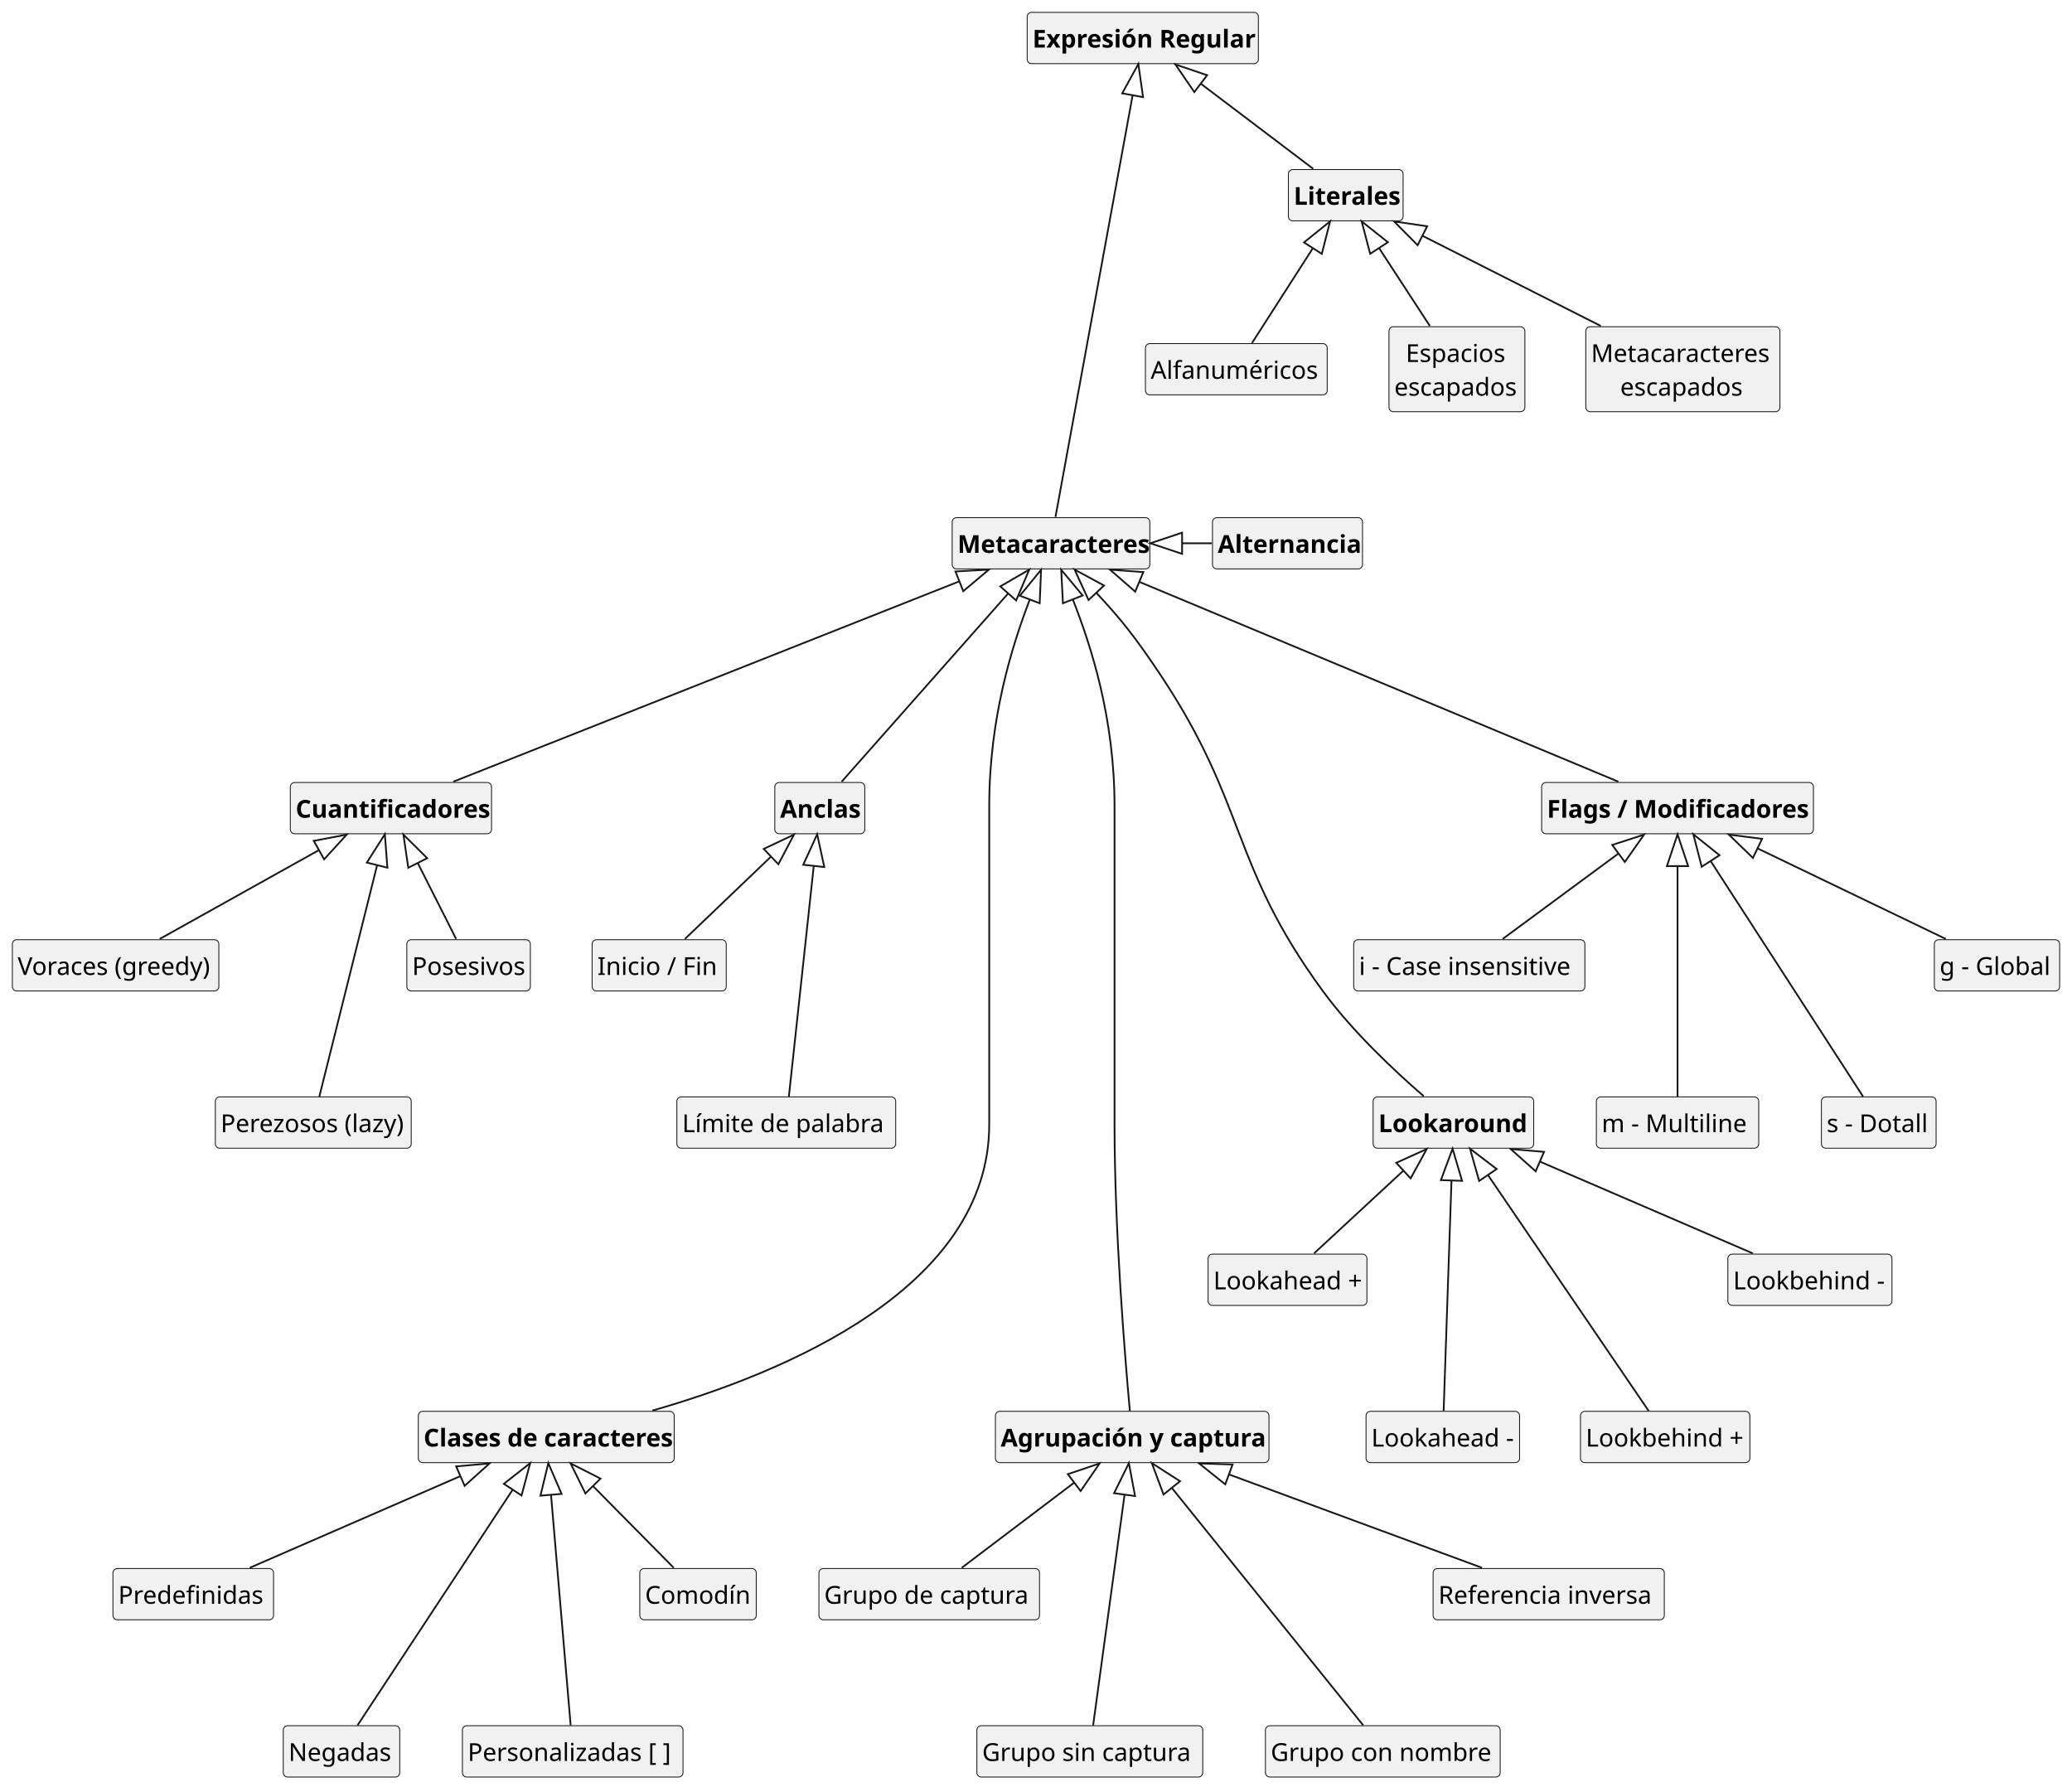
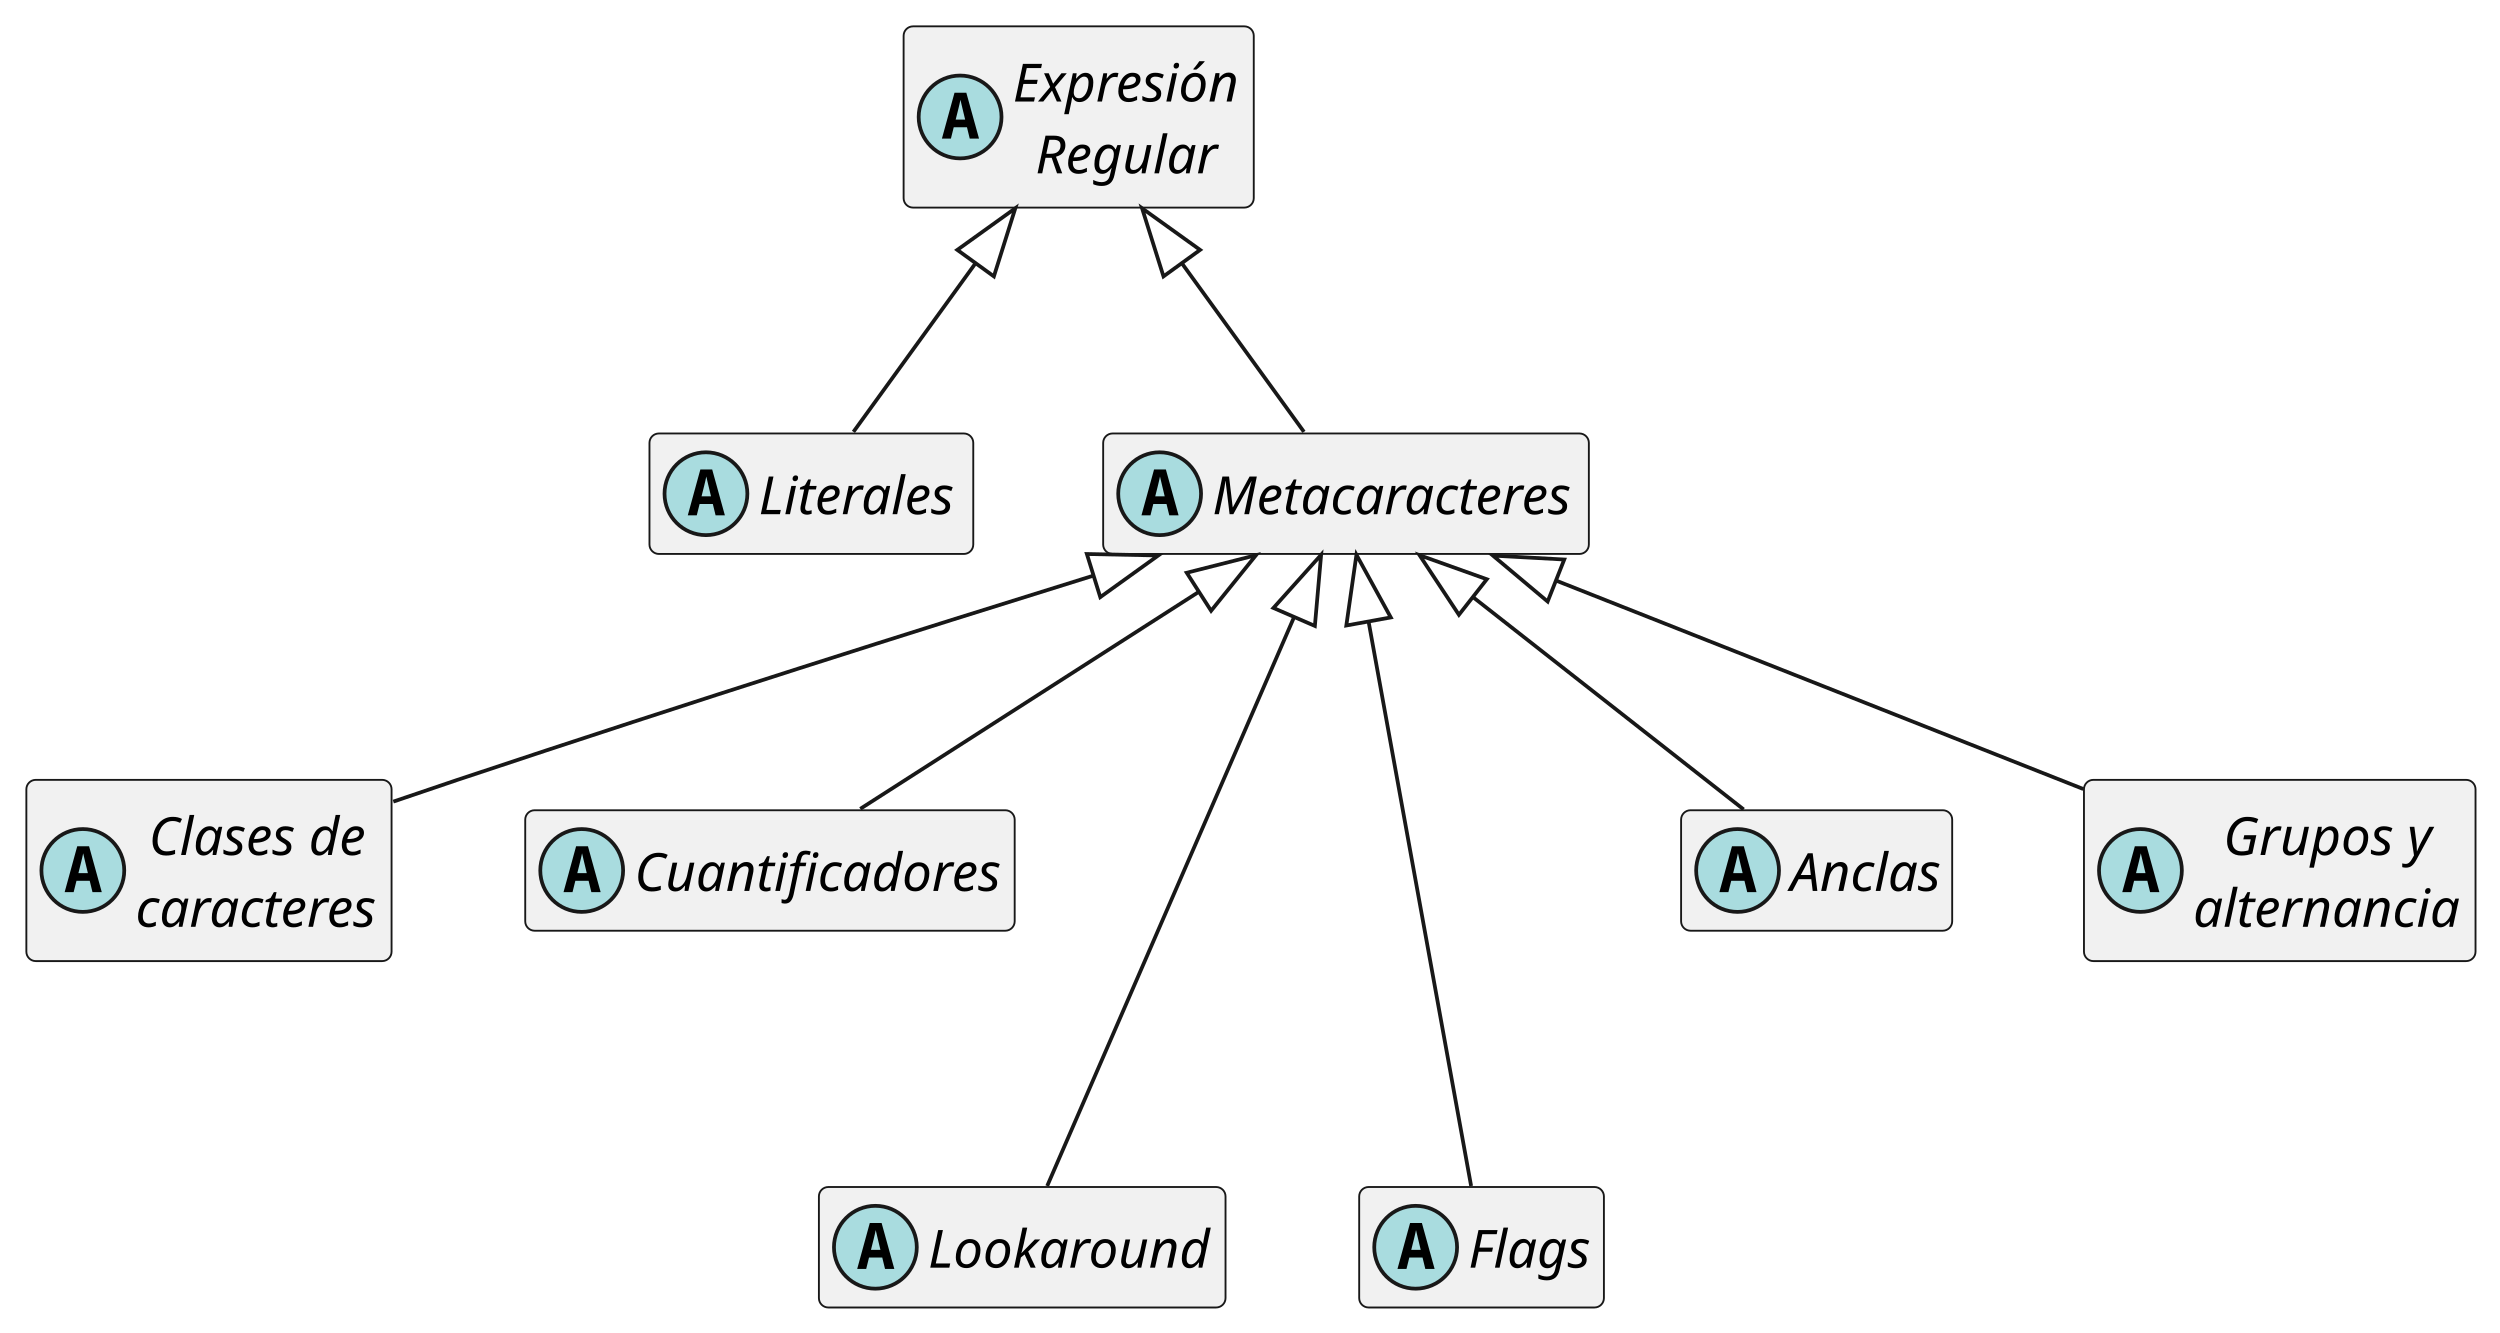
- <svg xmlns="http://www.w3.org/2000/svg" contentStyleType="text/css" height="1012px" preserveAspectRatio="none" style="width:1174px;height:1012px;background:#FFFFFF;" version="1.1" viewBox="0 0 1174 1012" width="1174px" zoomAndPan="magnify">
+ <svg xmlns="http://www.w3.org/2000/svg" contentStyleType="text/css" height="354px" preserveAspectRatio="none" style="width:664px;height:354px;background:#FFFFFF;" version="1.1" viewBox="0 0 664 354" width="664px" zoomAndPan="magnify">
  <defs />
  <g>
    <g id="elem_RE">
-       <rect codeLine="5" fill="#F1F1F1" height="29.068" id="RE" rx="2.5" ry="2.5" style="stroke:#181818;stroke-width:0.5;" width="131" x="582" y="7" />
-       <text fill="#000000" font-family="sans-serif" font-size="14" font-weight="bold" lengthAdjust="spacing" textLength="125" x="585" y="26.966">Expresión Regular</text>
+       <rect codeLine="7" fill="#F1F1F1" height="48.136" id="RE" rx="2.5" ry="2.5" style="stroke:#181818;stroke-width:0.5;" width="93" x="240" y="7" />
+       <ellipse cx="255" cy="31.068" fill="#A9DCDF" rx="11" ry="11" style="stroke:#181818;stroke-width:1.0;" />
+       <path d="M250.172,36.818 L253.516,24.63 L256.656,24.63 L260.031,36.818 L257.562,36.818 L256.828,33.802 L253.312,33.802 L252.562,36.818 L250.172,36.818 Z M254.578,28.771 L253.828,31.771 L256.344,31.771 L255.625,28.771 Q255.484,28.193 255.359,27.646 Q255.234,27.084 255.094,26.505 Q254.984,27.084 254.844,27.646 Q254.703,28.193 254.578,28.771 Z " fill="#000000" />
+       <text fill="#000000" font-family="sans-serif" font-size="14" font-style="italic" lengthAdjust="spacing" textLength="61" x="269" y="26.966">Expresión</text>
+       <text fill="#000000" font-family="sans-serif" font-size="14" font-style="italic" lengthAdjust="spacing" textLength="49" x="275" y="46.034">Regular</text>
    </g>
    <g id="elem_LIT">
-       <rect codeLine="6" fill="#F1F1F1" height="29.068" id="LIT" rx="2.5" ry="2.5" style="stroke:#181818;stroke-width:0.5;" width="65" x="730" y="96.06" />
-       <text fill="#000000" font-family="sans-serif" font-size="14" font-weight="bold" lengthAdjust="spacing" textLength="59" x="733" y="116.026">Literales</text>
-     </g>
-     <g id="elem_ALFA">
-       <rect codeLine="9" fill="#F1F1F1" height="29.068" id="ALFA" rx="2.5" ry="2.5" style="stroke:#181818;stroke-width:0.5;" width="103" x="649" y="194.66" />
-       <text fill="#000000" font-family="sans-serif" font-size="14" lengthAdjust="spacing" textLength="97" x="652" y="214.626">Alfanuméricos</text>
-     </g>
-     <g id="elem_ESC_SP">
-       <rect codeLine="10" fill="#F1F1F1" height="48.136" id="ESC_SP" rx="2.5" ry="2.5" style="stroke:#181818;stroke-width:0.5;" width="77" x="787" y="185.13" />
-       <text fill="#000000" font-family="sans-serif" font-size="14" lengthAdjust="spacing" textLength="58" x="796.5" y="205.096">Espacios</text>
-       <text fill="#000000" font-family="sans-serif" font-size="14" lengthAdjust="spacing" textLength="71" x="790" y="224.164">escapados</text>
-     </g>
-     <g id="elem_ESC_META">
-       <rect codeLine="11" fill="#F1F1F1" height="48.136" id="ESC_META" rx="2.5" ry="2.5" style="stroke:#181818;stroke-width:0.5;" width="110" x="898.5" y="185.13" />
-       <text fill="#000000" font-family="sans-serif" font-size="14" lengthAdjust="spacing" textLength="104" x="901.5" y="205.096">Metacaracteres</text>
-       <text fill="#000000" font-family="sans-serif" font-size="14" lengthAdjust="spacing" textLength="71" x="918" y="224.164">escapados</text>
+       <rect codeLine="8" fill="#F1F1F1" height="32" id="LIT" rx="2.5" ry="2.5" style="stroke:#181818;stroke-width:0.5;" width="86" x="172.5" y="115.13" />
+       <ellipse cx="187.5" cy="131.13" fill="#A9DCDF" rx="11" ry="11" style="stroke:#181818;stroke-width:1.0;" />
+       <path d="M182.672,136.88 L186.016,124.692 L189.156,124.692 L192.531,136.88 L190.062,136.88 L189.328,133.864 L185.812,133.864 L185.062,136.88 L182.672,136.88 Z M187.078,128.833 L186.328,131.833 L188.844,131.833 L188.125,128.833 Q187.984,128.255 187.859,127.708 Q187.734,127.146 187.594,126.567 Q187.484,127.146 187.344,127.708 Q187.203,128.255 187.078,128.833 Z " fill="#000000" />
+       <text fill="#000000" font-family="sans-serif" font-size="14" font-style="italic" lengthAdjust="spacing" textLength="54" x="201.5" y="136.562">Literales</text>
    </g>
    <g id="elem_META">
-       <rect codeLine="14" fill="#F1F1F1" height="29.068" id="META" rx="2.5" ry="2.5" style="stroke:#181818;stroke-width:0.5;" width="112" x="539.5" y="293.27" />
-       <text fill="#000000" font-family="sans-serif" font-size="14" font-weight="bold" lengthAdjust="spacing" textLength="106" x="542.5" y="313.236">Metacaracteres</text>
+       <rect codeLine="9" fill="#F1F1F1" height="32" id="META" rx="2.5" ry="2.5" style="stroke:#181818;stroke-width:0.5;" width="129" x="293" y="115.13" />
+       <ellipse cx="308" cy="131.13" fill="#A9DCDF" rx="11" ry="11" style="stroke:#181818;stroke-width:1.0;" />
+       <path d="M303.172,136.88 L306.516,124.692 L309.656,124.692 L313.031,136.88 L310.562,136.88 L309.828,133.864 L306.312,133.864 L305.562,136.88 L303.172,136.88 Z M307.578,128.833 L306.828,131.833 L309.344,131.833 L308.625,128.833 Q308.484,128.255 308.359,127.708 Q308.234,127.146 308.094,126.567 Q307.984,127.146 307.844,127.708 Q307.703,128.255 307.578,128.833 Z " fill="#000000" />
+       <text fill="#000000" font-family="sans-serif" font-size="14" font-style="italic" lengthAdjust="spacing" textLength="97" x="322" y="136.562">Metacaracteres</text>
+     </g>
+     <g id="elem_CCLASS">
+       <rect codeLine="10" fill="#F1F1F1" height="48.136" id="CCLASS" rx="2.5" ry="2.5" style="stroke:#181818;stroke-width:0.5;" width="97" x="7" y="207.13" />
+       <ellipse cx="22" cy="231.198" fill="#A9DCDF" rx="11" ry="11" style="stroke:#181818;stroke-width:1.0;" />
+       <path d="M17.172,236.948 L20.516,224.76 L23.656,224.76 L27.031,236.948 L24.562,236.948 L23.828,233.932 L20.312,233.932 L19.562,236.948 L17.172,236.948 Z M21.578,228.901 L20.828,231.901 L23.344,231.901 L22.625,228.901 Q22.484,228.323 22.359,227.776 Q22.234,227.214 22.094,226.635 Q21.984,227.214 21.844,227.776 Q21.703,228.323 21.578,228.901 Z " fill="#000000" />
+       <text fill="#000000" font-family="sans-serif" font-size="14" font-style="italic" lengthAdjust="spacing" textLength="58" x="39.5" y="227.096">Clases de</text>
+       <text fill="#000000" font-family="sans-serif" font-size="14" font-style="italic" lengthAdjust="spacing" textLength="65" x="36" y="246.164">caracteres</text>
    </g>
    <g id="elem_QUANT">
-       <rect codeLine="15" fill="#F1F1F1" height="29.068" id="QUANT" rx="2.5" ry="2.5" style="stroke:#181818;stroke-width:0.5;" width="114" x="164.5" y="443.33" />
-       <text fill="#000000" font-family="sans-serif" font-size="14" font-weight="bold" lengthAdjust="spacing" textLength="108" x="167.5" y="463.296">Cuantificadores</text>
-     </g>
-     <g id="elem_GREEDY">
-       <rect codeLine="16" fill="#F1F1F1" height="29.068" id="GREEDY" rx="2.5" ry="2.5" style="stroke:#181818;stroke-width:0.5;" width="117" x="7" y="532.4" />
-       <text fill="#000000" font-family="sans-serif" font-size="14" lengthAdjust="spacing" textLength="111" x="10" y="552.366">Voraces (greedy)</text>
-     </g>
-     <g id="elem_LAZY">
-       <rect codeLine="17" fill="#F1F1F1" height="29.068" id="LAZY" rx="2.5" ry="2.5" style="stroke:#181818;stroke-width:0.5;" width="111" x="122" y="621.47" />
-       <text fill="#000000" font-family="sans-serif" font-size="14" lengthAdjust="spacing" textLength="105" x="125" y="641.436">Perezosos (lazy)</text>
-     </g>
-     <g id="elem_POSS">
-       <rect codeLine="18" fill="#F1F1F1" height="29.068" id="POSS" rx="2.5" ry="2.5" style="stroke:#181818;stroke-width:0.5;" width="70" x="230.5" y="532.4" />
-       <text fill="#000000" font-family="sans-serif" font-size="14" lengthAdjust="spacing" textLength="64" x="233.5" y="552.366">Posesivos</text>
+       <rect codeLine="11" fill="#F1F1F1" height="32" id="QUANT" rx="2.5" ry="2.5" style="stroke:#181818;stroke-width:0.5;" width="130" x="139.5" y="215.2" />
+       <ellipse cx="154.5" cy="231.2" fill="#A9DCDF" rx="11" ry="11" style="stroke:#181818;stroke-width:1.0;" />
+       <path d="M149.672,236.95 L153.016,224.762 L156.156,224.762 L159.531,236.95 L157.062,236.95 L156.328,233.934 L152.812,233.934 L152.062,236.95 L149.672,236.95 Z M154.078,228.903 L153.328,231.903 L155.844,231.903 L155.125,228.903 Q154.984,228.325 154.859,227.778 Q154.734,227.216 154.594,226.637 Q154.484,227.216 154.344,227.778 Q154.203,228.325 154.078,228.903 Z " fill="#000000" />
+       <text fill="#000000" font-family="sans-serif" font-size="14" font-style="italic" lengthAdjust="spacing" textLength="98" x="168.5" y="236.632">Cuantificadores</text>
    </g>
    <g id="elem_ANCHOR">
-       <rect codeLine="19" fill="#F1F1F1" height="29.068" id="ANCHOR" rx="2.5" ry="2.5" style="stroke:#181818;stroke-width:0.5;" width="51" x="439" y="443.33" />
-       <text fill="#000000" font-family="sans-serif" font-size="14" font-weight="bold" lengthAdjust="spacing" textLength="45" x="442" y="463.296">Anclas</text>
-     </g>
-     <g id="elem_POS">
-       <rect codeLine="20" fill="#F1F1F1" height="29.068" id="POS" rx="2.5" ry="2.5" style="stroke:#181818;stroke-width:0.5;" width="76" x="335.5" y="532.4" />
-       <text fill="#000000" font-family="sans-serif" font-size="14" lengthAdjust="spacing" textLength="70" x="338.5" y="552.366">Inicio / Fin</text>
-     </g>
-     <g id="elem_BOUND">
-       <rect codeLine="21" fill="#F1F1F1" height="29.068" id="BOUND" rx="2.5" ry="2.5" style="stroke:#181818;stroke-width:0.5;" width="124" x="383.5" y="621.47" />
-       <text fill="#000000" font-family="sans-serif" font-size="14" lengthAdjust="spacing" textLength="118" x="386.5" y="641.436">Límite de palabra</text>
-     </g>
-     <g id="elem_CCLASS">
-       <rect codeLine="22" fill="#F1F1F1" height="29.068" id="CCLASS" rx="2.5" ry="2.5" style="stroke:#181818;stroke-width:0.5;" width="145" x="237" y="799.61" />
-       <text fill="#000000" font-family="sans-serif" font-size="14" font-weight="bold" lengthAdjust="spacing" textLength="139" x="240" y="819.576">Clases de caracteres</text>
-     </g>
-     <g id="elem_PREDEF">
-       <rect codeLine="23" fill="#F1F1F1" height="29.068" id="PREDEF" rx="2.5" ry="2.5" style="stroke:#181818;stroke-width:0.5;" width="91" x="64" y="888.67" />
-       <text fill="#000000" font-family="sans-serif" font-size="14" lengthAdjust="spacing" textLength="85" x="67" y="908.636">Predefinidas</text>
-     </g>
-     <g id="elem_NEG">
-       <rect codeLine="24" fill="#F1F1F1" height="29.068" id="NEG" rx="2.5" ry="2.5" style="stroke:#181818;stroke-width:0.5;" width="66" x="160.5" y="977.74" />
-       <text fill="#000000" font-family="sans-serif" font-size="14" lengthAdjust="spacing" textLength="60" x="163.5" y="997.706">Negadas</text>
-     </g>
-     <g id="elem_CUSTOM">
-       <rect codeLine="25" fill="#F1F1F1" height="29.068" id="CUSTOM" rx="2.5" ry="2.5" style="stroke:#181818;stroke-width:0.5;" width="125" x="262" y="977.74" />
-       <text fill="#000000" font-family="sans-serif" font-size="14" lengthAdjust="spacing" textLength="119" x="265" y="997.706">Personalizadas [ ]</text>
-     </g>
-     <g id="elem_DOT">
-       <rect codeLine="26" fill="#F1F1F1" height="29.068" id="DOT" rx="2.5" ry="2.5" style="stroke:#181818;stroke-width:0.5;" width="66" x="362.5" y="888.67" />
-       <text fill="#000000" font-family="sans-serif" font-size="14" lengthAdjust="spacing" textLength="60" x="365.5" y="908.636">Comodín</text>
+       <rect codeLine="12" fill="#F1F1F1" height="32" id="ANCHOR" rx="2.5" ry="2.5" style="stroke:#181818;stroke-width:0.5;" width="72" x="446.5" y="215.2" />
+       <ellipse cx="461.5" cy="231.2" fill="#A9DCDF" rx="11" ry="11" style="stroke:#181818;stroke-width:1.0;" />
+       <path d="M456.672,236.95 L460.016,224.762 L463.156,224.762 L466.531,236.95 L464.062,236.95 L463.328,233.934 L459.812,233.934 L459.062,236.95 L456.672,236.95 Z M461.078,228.903 L460.328,231.903 L462.844,231.903 L462.125,228.903 Q461.984,228.325 461.859,227.778 Q461.734,227.216 461.594,226.637 Q461.484,227.216 461.344,227.778 Q461.203,228.325 461.078,228.903 Z " fill="#000000" />
+       <text fill="#000000" font-family="sans-serif" font-size="14" font-style="italic" lengthAdjust="spacing" textLength="40" x="475.5" y="236.632">Anclas</text>
    </g>
    <g id="elem_GROUP">
-       <rect codeLine="27" fill="#F1F1F1" height="29.068" id="GROUP" rx="2.5" ry="2.5" style="stroke:#181818;stroke-width:0.5;" width="155" x="564" y="799.61" />
-       <text fill="#000000" font-family="sans-serif" font-size="14" font-weight="bold" lengthAdjust="spacing" textLength="149" x="567" y="819.576">Agrupación y captura</text>
-     </g>
-     <g id="elem_CAP">
-       <rect codeLine="28" fill="#F1F1F1" height="29.068" id="CAP" rx="2.5" ry="2.5" style="stroke:#181818;stroke-width:0.5;" width="125" x="464" y="888.67" />
-       <text fill="#000000" font-family="sans-serif" font-size="14" lengthAdjust="spacing" textLength="119" x="467" y="908.636">Grupo de captura</text>
-     </g>
-     <g id="elem_NOCAP">
-       <rect codeLine="29" fill="#F1F1F1" height="29.068" id="NOCAP" rx="2.5" ry="2.5" style="stroke:#181818;stroke-width:0.5;" width="128" x="553.5" y="977.74" />
-       <text fill="#000000" font-family="sans-serif" font-size="14" lengthAdjust="spacing" textLength="122" x="556.5" y="997.706">Grupo sin captura</text>
-     </g>
-     <g id="elem_NAMED">
-       <rect codeLine="30" fill="#F1F1F1" height="29.068" id="NAMED" rx="2.5" ry="2.5" style="stroke:#181818;stroke-width:0.5;" width="133" x="717" y="977.74" />
-       <text fill="#000000" font-family="sans-serif" font-size="14" lengthAdjust="spacing" textLength="127" x="720" y="997.706">Grupo con nombre</text>
-     </g>
-     <g id="elem_BACKREF">
-       <rect codeLine="31" fill="#F1F1F1" height="29.068" id="BACKREF" rx="2.5" ry="2.5" style="stroke:#181818;stroke-width:0.5;" width="131" x="812" y="888.67" />
-       <text fill="#000000" font-family="sans-serif" font-size="14" lengthAdjust="spacing" textLength="125" x="815" y="908.636">Referencia inversa</text>
-     </g>
-     <g id="elem_ALT">
-       <rect codeLine="32" fill="#F1F1F1" height="29.068" id="ALT" rx="2.5" ry="2.5" style="stroke:#181818;stroke-width:0.5;" width="85" x="687" y="293.27" />
-       <text fill="#000000" font-family="sans-serif" font-size="14" font-weight="bold" lengthAdjust="spacing" textLength="79" x="690" y="313.236">Alternancia</text>
+       <rect codeLine="13" fill="#F1F1F1" height="48.136" id="GROUP" rx="2.5" ry="2.5" style="stroke:#181818;stroke-width:0.5;" width="104" x="553.5" y="207.13" />
+       <ellipse cx="568.5" cy="231.198" fill="#A9DCDF" rx="11" ry="11" style="stroke:#181818;stroke-width:1.0;" />
+       <path d="M563.672,236.948 L567.016,224.76 L570.156,224.76 L573.531,236.948 L571.062,236.948 L570.328,233.932 L566.812,233.932 L566.062,236.948 L563.672,236.948 Z M568.078,228.901 L567.328,231.901 L569.844,231.901 L569.125,228.901 Q568.984,228.323 568.859,227.776 Q568.734,227.214 568.594,226.635 Q568.484,227.214 568.344,227.776 Q568.203,228.323 568.078,228.901 Z " fill="#000000" />
+       <text fill="#000000" font-family="sans-serif" font-size="14" font-style="italic" lengthAdjust="spacing" textLength="56" x="590.5" y="227.096">Grupos y</text>
+       <text fill="#000000" font-family="sans-serif" font-size="14" font-style="italic" lengthAdjust="spacing" textLength="72" x="582.5" y="246.164">alternancia</text>
    </g>
    <g id="elem_LOOK">
-       <rect codeLine="33" fill="#F1F1F1" height="29.068" id="LOOK" rx="2.5" ry="2.5" style="stroke:#181818;stroke-width:0.5;" width="91" x="778" y="621.47" />
-       <text fill="#000000" font-family="sans-serif" font-size="14" font-weight="bold" lengthAdjust="spacing" textLength="85" x="781" y="641.436">Lookaround</text>
-     </g>
-     <g id="elem_LA_POS">
-       <rect codeLine="34" fill="#F1F1F1" height="29.068" id="LA_POS" rx="2.5" ry="2.5" style="stroke:#181818;stroke-width:0.5;" width="90" x="684.5" y="710.54" />
-       <text fill="#000000" font-family="sans-serif" font-size="14" lengthAdjust="spacing" textLength="84" x="687.5" y="730.506">Lookahead +</text>
-     </g>
-     <g id="elem_LA_NEG">
-       <rect codeLine="35" fill="#F1F1F1" height="29.068" id="LA_NEG" rx="2.5" ry="2.5" style="stroke:#181818;stroke-width:0.5;" width="87" x="774" y="799.61" />
-       <text fill="#000000" font-family="sans-serif" font-size="14" lengthAdjust="spacing" textLength="81" x="777" y="819.576">Lookahead -</text>
-     </g>
-     <g id="elem_LB_POS">
-       <rect codeLine="36" fill="#F1F1F1" height="29.068" id="LB_POS" rx="2.5" ry="2.5" style="stroke:#181818;stroke-width:0.5;" width="96" x="895.5" y="799.61" />
-       <text fill="#000000" font-family="sans-serif" font-size="14" lengthAdjust="spacing" textLength="90" x="898.5" y="819.576">Lookbehind +</text>
-     </g>
-     <g id="elem_LB_NEG">
-       <rect codeLine="37" fill="#F1F1F1" height="29.068" id="LB_NEG" rx="2.5" ry="2.5" style="stroke:#181818;stroke-width:0.5;" width="93" x="979" y="710.54" />
-       <text fill="#000000" font-family="sans-serif" font-size="14" lengthAdjust="spacing" textLength="87" x="982" y="730.506">Lookbehind -</text>
+       <rect codeLine="14" fill="#F1F1F1" height="32" id="LOOK" rx="2.5" ry="2.5" style="stroke:#181818;stroke-width:0.5;" width="108" x="217.5" y="315.27" />
+       <ellipse cx="232.5" cy="331.27" fill="#A9DCDF" rx="11" ry="11" style="stroke:#181818;stroke-width:1.0;" />
+       <path d="M227.672,337.02 L231.016,324.832 L234.156,324.832 L237.531,337.02 L235.062,337.02 L234.328,334.004 L230.812,334.004 L230.062,337.02 L227.672,337.02 Z M232.078,328.973 L231.328,331.973 L233.844,331.973 L233.125,328.973 Q232.984,328.395 232.859,327.848 Q232.734,327.286 232.594,326.707 Q232.484,327.286 232.344,327.848 Q232.203,328.395 232.078,328.973 Z " fill="#000000" />
+       <text fill="#000000" font-family="sans-serif" font-size="14" font-style="italic" lengthAdjust="spacing" textLength="76" x="246.5" y="336.702">Lookaround</text>
    </g>
    <g id="elem_FLAGS">
-       <rect codeLine="38" fill="#F1F1F1" height="29.068" id="FLAGS" rx="2.5" ry="2.5" style="stroke:#181818;stroke-width:0.5;" width="154" x="873.5" y="443.33" />
-       <text fill="#000000" font-family="sans-serif" font-size="14" font-weight="bold" lengthAdjust="spacing" textLength="148" x="876.5" y="463.296">Flags / Modificadores</text>
-     </g>
-     <g id="elem_F_I">
-       <rect codeLine="39" fill="#F1F1F1" height="29.068" id="F_I" rx="2.5" ry="2.5" style="stroke:#181818;stroke-width:0.5;" width="131" x="767" y="532.4" />
-       <text fill="#000000" font-family="sans-serif" font-size="14" lengthAdjust="spacing" textLength="125" x="770" y="552.366">i - Case insensitive</text>
-     </g>
-     <g id="elem_F_M">
-       <rect codeLine="40" fill="#F1F1F1" height="29.068" id="F_M" rx="2.5" ry="2.5" style="stroke:#181818;stroke-width:0.5;" width="92" x="904.5" y="621.47" />
-       <text fill="#000000" font-family="sans-serif" font-size="14" lengthAdjust="spacing" textLength="86" x="907.5" y="641.436">m - Multiline</text>
-     </g>
-     <g id="elem_F_S">
-       <rect codeLine="41" fill="#F1F1F1" height="29.068" id="F_S" rx="2.5" ry="2.5" style="stroke:#181818;stroke-width:0.5;" width="65" x="1032" y="621.47" />
-       <text fill="#000000" font-family="sans-serif" font-size="14" lengthAdjust="spacing" textLength="59" x="1035" y="641.436">s - Dotall</text>
-     </g>
-     <g id="elem_F_G">
-       <rect codeLine="42" fill="#F1F1F1" height="29.068" id="F_G" rx="2.5" ry="2.5" style="stroke:#181818;stroke-width:0.5;" width="71" x="1096" y="532.4" />
-       <text fill="#000000" font-family="sans-serif" font-size="14" lengthAdjust="spacing" textLength="65" x="1099" y="552.366">g - Global</text>
+       <rect codeLine="15" fill="#F1F1F1" height="32" id="FLAGS" rx="2.5" ry="2.5" style="stroke:#181818;stroke-width:0.5;" width="65" x="361" y="315.27" />
+       <ellipse cx="376" cy="331.27" fill="#A9DCDF" rx="11" ry="11" style="stroke:#181818;stroke-width:1.0;" />
+       <path d="M371.172,337.02 L374.516,324.832 L377.656,324.832 L381.031,337.02 L378.562,337.02 L377.828,334.004 L374.312,334.004 L373.562,337.02 L371.172,337.02 Z M375.578,328.973 L374.828,331.973 L377.344,331.973 L376.625,328.973 Q376.484,328.395 376.359,327.848 Q376.234,327.286 376.094,326.707 Q375.984,327.286 375.844,327.848 Q375.703,328.395 375.578,328.973 Z " fill="#000000" />
+       <text fill="#000000" font-family="sans-serif" font-size="14" font-style="italic" lengthAdjust="spacing" textLength="33" x="390" y="336.702">Flags</text>
    </g>
    <g id="link_RE_LIT">
-       <path codeLine="44" d="M680.33,47.386 C701.79,63.636 722.63,79.41 744.07,95.64 " fill="none" id="RE-backto-LIT" style="stroke:#181818;stroke-width:1.0;" />
-       <polygon fill="none" points="665.98,36.52,676.708,52.17,683.952,42.603,665.98,36.52" style="stroke:#181818;stroke-width:1.0;" />
+       <path codeLine="17" d="M259.117,69.892 C245.837,88.242 238.22,98.75 226.67,114.7 " fill="none" id="RE-backto-LIT" style="stroke:#181818;stroke-width:1.0;" />
+       <polygon fill="none" points="269.67,55.31,254.256,66.374,263.978,73.41,269.67,55.31" style="stroke:#181818;stroke-width:1.0;" />
    </g>
    <g id="link_RE_META">
-       <path codeLine="45" d="M641.753,53.947 C632.972,101.966 606.88,244.57 598.04,292.89 " fill="none" id="RE-backto-META" style="stroke:#181818;stroke-width:1.0;" />
-       <polygon fill="none" points="644.99,36.24,635.85,52.867,647.655,55.026,644.99,36.24" style="stroke:#181818;stroke-width:1.0;" />
+       <path codeLine="18" d="M313.883,69.892 C327.163,88.242 334.78,98.75 346.33,114.7 " fill="none" id="RE-backto-META" style="stroke:#181818;stroke-width:1.0;" />
+       <polygon fill="none" points="303.33,55.31,309.022,73.41,318.744,66.374,303.33,55.31" style="stroke:#181818;stroke-width:1.0;" />
    </g>
-     <g id="link_LIT_ALFA">
-       <path codeLine="47" d="M743.894,140.586 C732.104,158.946 721.14,176.03 709.37,194.38 " fill="none" id="LIT-backto-ALFA" style="stroke:#181818;stroke-width:1.0;" />
-       <polygon fill="none" points="753.62,125.44,738.845,137.344,748.942,143.828,753.62,125.44" style="stroke:#181818;stroke-width:1.0;" />
-     </g>
-     <g id="link_LIT_ESC_SP">
-       <path codeLine="48" d="M781.363,140.517 C791.433,155.957 798.06,166.13 810.16,184.68 " fill="none" id="LIT-backto-ESC_SP" style="stroke:#181818;stroke-width:1.0;" />
-       <polygon fill="none" points="771.53,125.44,776.337,143.794,786.389,137.239,771.53,125.44" style="stroke:#181818;stroke-width:1.0;" />
-     </g>
-     <g id="link_LIT_ESC_META">
-       <path codeLine="49" d="M805.933,133.563 C836.463,149.003 870.32,166.13 907.01,184.68 " fill="none" id="LIT-backto-ESC_META" style="stroke:#181818;stroke-width:1.0;" />
-       <polygon fill="none" points="789.87,125.44,803.225,138.918,808.64,128.209,789.87,125.44" style="stroke:#181818;stroke-width:1.0;" />
-     </g>
-     <g id="link_META_ALT">
-       <path codeLine="51" d="M669.77,307.8 C681.41,307.8 675.05,307.8 686.69,307.8 " fill="none" id="META-backto-ALT" style="stroke:#181818;stroke-width:1.0;" />
-       <polygon fill="none" points="651.77,307.8,669.77,313.8,669.77,301.8,651.77,307.8" style="stroke:#181818;stroke-width:1.0;" />
+     <g id="link_META_CCLASS">
+       <path codeLine="22" d="M290.452,152.874 C242.592,167.754 185.53,185.78 121.5,207.13 C115.97,208.98 110.2,210.94 104.46,212.91 " fill="none" id="META-backto-CCLASS" style="stroke:#181818;stroke-width:1.0;" />
+       <polygon fill="none" points="307.64,147.53,288.67,147.144,292.233,158.603,307.64,147.53" style="stroke:#181818;stroke-width:1.0;" />
    </g>
    <g id="link_META_QUANT">
-       <path codeLine="52" d="M543.574,329.356 C472.294,357.576 328.29,414.59 256.86,442.87 " fill="none" id="META-backto-QUANT" style="stroke:#181818;stroke-width:1.0;" />
-       <polygon fill="none" points="560.31,322.73,541.365,323.777,545.783,334.935,560.31,322.73" style="stroke:#181818;stroke-width:1.0;" />
+       <path codeLine="23" d="M318.436,157.173 C289.776,175.543 257.19,196.43 228.49,214.83 " fill="none" id="META-backto-QUANT" style="stroke:#181818;stroke-width:1.0;" />
+       <polygon fill="none" points="333.59,147.46,315.198,152.122,321.673,162.225,333.59,147.46" style="stroke:#181818;stroke-width:1.0;" />
+     </g>
+     <g id="link_META_ANCHOR">
+       <path codeLine="24" d="M391.192,158.57 C414.672,176.99 439.68,196.61 463.11,214.99 " fill="none" id="META-backto-ANCHOR" style="stroke:#181818;stroke-width:1.0;" />
+       <polygon fill="none" points="377.03,147.46,387.489,163.291,394.896,153.849,377.03,147.46" style="stroke:#181818;stroke-width:1.0;" />
+     </g>
+     <g id="link_META_GROUP">
+       <path codeLine="25" d="M413.259,154.188 C455.549,170.908 506.5,191.05 553.33,209.57 " fill="none" id="META-backto-GROUP" style="stroke:#181818;stroke-width:1.0;" />
+       <polygon fill="none" points="396.52,147.57,411.053,159.768,415.465,148.608,396.52,147.57" style="stroke:#181818;stroke-width:1.0;" />
+     </g>
+     <g id="link_META_FLAGS">
+       <path codeLine="26" d="M363.487,165.06 C370.187,201.94 384.01,278.07 390.73,315 " fill="none" id="META-backto-FLAGS" style="stroke:#181818;stroke-width:1.0;" />
+       <polygon fill="none" points="360.27,147.35,357.584,166.133,369.391,163.988,360.27,147.35" style="stroke:#181818;stroke-width:1.0;" />
    </g>
    <g id="link_META_LOOK">
-       <path codeLine="53" d="M621.156,335.845 C634.456,350.085 642.69,360.1 657.5,382.33 C707.11,456.83 696.66,489.23 749.5,561.47 C766.39,584.57 790.62,607.16 806.7,621.08 " fill="none" id="META-backto-LOOK" style="stroke:#181818;stroke-width:1.0;" />
-       <polygon fill="none" points="608.87,322.69,616.771,339.94,625.541,331.749,608.87,322.69" style="stroke:#181818;stroke-width:1.0;" />
-     </g>
-     <g id="link_META_GROUP">
-       <path codeLine="54" d="M607.849,339.579 C618.029,365.548 631.5,406.34 631.5,456.87 C631.5,456.87 631.5,456.87 631.5,637 C631.5,697.65 637.48,769.85 640.19,799.45 " fill="none" id="META-backto-GROUP" style="stroke:#181818;stroke-width:1.0;" />
-       <polygon fill="none" points="601.28,322.82,602.263,341.768,613.435,337.389,601.28,322.82" style="stroke:#181818;stroke-width:1.0;" />
-     </g>
-     <g id="link_META_CCLASS">
-       <path codeLine="55" d="M583.475,339.652 C573.575,365.652 560.5,406.42 560.5,456.87 C560.5,456.87 560.5,456.87 560.5,637 C560.5,729.9 443.88,777.99 369.62,799.2 " fill="none" id="META-backto-CCLASS" style="stroke:#181818;stroke-width:1.0;" />
-       <polygon fill="none" points="589.88,322.83,577.867,337.517,589.082,341.787,589.88,322.83" style="stroke:#181818;stroke-width:1.0;" />
-     </g>
-     <g id="link_META_ANCHOR">
-       <path codeLine="56" d="M571.252,336.211 C546.282,364.43 501.91,414.59 476.89,442.87 " fill="none" id="META-backto-ANCHOR" style="stroke:#181818;stroke-width:1.0;" />
-       <polygon fill="none" points="583.18,322.73,566.759,332.235,575.745,340.187,583.18,322.73" style="stroke:#181818;stroke-width:1.0;" />
-     </g>
-     <g id="link_META_FLAGS">
-       <path codeLine="57" d="M645.513,329.659 C713.173,357.879 849.13,414.59 916.93,442.87 " fill="none" id="META-backto-FLAGS" style="stroke:#181818;stroke-width:1.0;" />
-       <polygon fill="none" points="628.9,322.73,643.203,335.197,647.823,324.121,628.9,322.73" style="stroke:#181818;stroke-width:1.0;" />
-     </g>
-     <g id="link_QUANT_GREEDY">
-       <path codeLine="59" d="M180.722,481.631 C151.602,497.881 119.59,515.75 90.5,531.98 " fill="none" id="QUANT-backto-GREEDY" style="stroke:#181818;stroke-width:1.0;" />
-       <polygon fill="none" points="196.44,472.86,177.798,476.392,183.645,486.871,196.44,472.86" style="stroke:#181818;stroke-width:1.0;" />
-     </g>
-     <g id="link_QUANT_LAZY">
-       <path codeLine="60" d="M213.686,490.153 C205.456,523.083 189.15,588.39 180.94,621.25 " fill="none" id="QUANT-backto-LAZY" style="stroke:#181818;stroke-width:1.0;" />
-       <polygon fill="none" points="218.05,472.69,207.865,488.698,219.507,491.608,218.05,472.69" style="stroke:#181818;stroke-width:1.0;" />
-     </g>
-     <g id="link_QUANT_POSS">
-       <path codeLine="61" d="M236.687,488.926 C244.897,505.176 250.24,515.75 258.45,531.98 " fill="none" id="QUANT-backto-POSS" style="stroke:#181818;stroke-width:1.0;" />
-       <polygon fill="none" points="228.57,472.86,231.332,491.632,242.042,486.22,228.57,472.86" style="stroke:#181818;stroke-width:1.0;" />
-     </g>
-     <g id="link_ANCHOR_POS">
-       <path codeLine="63" d="M436.876,485.305 C419.896,501.555 405.05,515.75 388.08,531.98 " fill="none" id="ANCHOR-backto-POS" style="stroke:#181818;stroke-width:1.0;" />
-       <polygon fill="none" points="449.88,472.86,432.727,480.971,441.024,489.64,449.88,472.86" style="stroke:#181818;stroke-width:1.0;" />
-     </g>
-     <g id="link_ANCHOR_BOUND">
-       <path codeLine="64" d="M461.081,490.586 C457.531,523.516 450.53,588.39 446.98,621.25 " fill="none" id="ANCHOR-backto-BOUND" style="stroke:#181818;stroke-width:1.0;" />
-       <polygon fill="none" points="463.01,472.69,455.115,489.943,467.046,491.229,463.01,472.69" style="stroke:#181818;stroke-width:1.0;" />
-     </g>
-     <g id="link_CCLASS_PREDEF">
-       <path codeLine="66" d="M260.866,836.314 C223.536,852.564 178.84,872.02 141.55,888.25 " fill="none" id="CCLASS-backto-PREDEF" style="stroke:#181818;stroke-width:1.0;" />
-       <polygon fill="none" points="277.37,829.13,258.471,830.813,263.261,841.816,277.37,829.13" style="stroke:#181818;stroke-width:1.0;" />
-     </g>
-     <g id="link_CCLASS_NEG">
-       <path codeLine="67" d="M290.499,843.992 C268.809,876.922 224.2,944.66 202.56,977.52 " fill="none" id="CCLASS-backto-NEG" style="stroke:#181818;stroke-width:1.0;" />
-       <polygon fill="none" points="300.4,828.96,285.488,840.692,295.51,847.293,300.4,828.96" style="stroke:#181818;stroke-width:1.0;" />
-     </g>
-     <g id="link_CCLASS_CUSTOM">
-       <path codeLine="68" d="M312.205,846.895 C315.005,879.825 320.53,944.66 323.33,977.52 " fill="none" id="CCLASS-backto-CUSTOM" style="stroke:#181818;stroke-width:1.0;" />
-       <polygon fill="none" points="310.68,828.96,306.227,847.404,318.183,846.387,310.68,828.96" style="stroke:#181818;stroke-width:1.0;" />
-     </g>
-     <g id="link_CCLASS_DOT">
-       <path codeLine="69" d="M335.969,841.937 C352.019,858.187 365.68,872.02 381.72,888.25 " fill="none" id="CCLASS-backto-DOT" style="stroke:#181818;stroke-width:1.0;" />
-       <polygon fill="none" points="323.32,829.13,331.7,846.153,340.238,837.72,323.32,829.13" style="stroke:#181818;stroke-width:1.0;" />
-     </g>
-     <g id="link_GROUP_CAP">
-       <path codeLine="71" d="M608.67,839.996 C587.21,856.246 566.37,872.02 544.93,888.25 " fill="none" id="GROUP-backto-CAP" style="stroke:#181818;stroke-width:1.0;" />
-       <polygon fill="none" points="623.02,829.13,605.048,835.213,612.292,844.78,623.02,829.13" style="stroke:#181818;stroke-width:1.0;" />
-     </g>
-     <g id="link_GROUP_NOCAP">
-       <path codeLine="72" d="M637.188,846.795 C632.698,879.725 623.85,944.66 619.37,977.52 " fill="none" id="GROUP-backto-NOCAP" style="stroke:#181818;stroke-width:1.0;" />
-       <polygon fill="none" points="639.62,828.96,631.243,845.984,643.133,847.606,639.62,828.96" style="stroke:#181818;stroke-width:1.0;" />
-     </g>
-     <g id="link_GROUP_NAMED">
-       <path codeLine="73" d="M663.938,842.973 C690.488,875.903 745.92,944.66 772.41,977.52 " fill="none" id="GROUP-backto-NAMED" style="stroke:#181818;stroke-width:1.0;" />
-       <polygon fill="none" points="652.64,828.96,659.267,846.739,668.609,839.207,652.64,828.96" style="stroke:#181818;stroke-width:1.0;" />
-     </g>
-     <g id="link_GROUP_BACKREF">
-       <path codeLine="74" d="M696.307,835.361 C740.347,851.611 795.68,872.02 839.68,888.25 " fill="none" id="GROUP-backto-BACKREF" style="stroke:#181818;stroke-width:1.0;" />
-       <polygon fill="none" points="679.42,829.13,694.23,840.99,698.384,829.732,679.42,829.13" style="stroke:#181818;stroke-width:1.0;" />
-     </g>
-     <g id="link_LOOK_LA_POS">
-       <path codeLine="76" d="M795.196,663.223 C777.656,679.473 762.09,693.89 744.57,710.12 " fill="none" id="LOOK-backto-LA_POS" style="stroke:#181818;stroke-width:1.0;" />
-       <polygon fill="none" points="808.4,650.99,791.118,658.822,799.274,667.625,808.4,650.99" style="stroke:#181818;stroke-width:1.0;" />
-     </g>
-     <g id="link_LOOK_LA_NEG">
-       <path codeLine="77" d="M822.418,668.82 C821.298,701.74 819.09,766.52 817.97,799.38 " fill="none" id="LOOK-backto-LA_NEG" style="stroke:#181818;stroke-width:1.0;" />
-       <polygon fill="none" points="823.03,650.83,816.421,668.616,828.414,669.024,823.03,650.83" style="stroke:#181818;stroke-width:1.0;" />
-     </g>
-     <g id="link_LOOK_LB_POS">
-       <path codeLine="78" d="M843.055,665.705 C865.485,698.625 911.74,766.52 934.13,799.38 " fill="none" id="LOOK-backto-LB_POS" style="stroke:#181818;stroke-width:1.0;" />
-       <polygon fill="none" points="832.92,650.83,838.097,669.084,848.014,662.327,832.92,650.83" style="stroke:#181818;stroke-width:1.0;" />
-     </g>
-     <g id="link_LOOK_LB_NEG">
-       <path codeLine="79" d="M872.48,658.115 C910.18,674.365 955.46,693.89 993.13,710.12 " fill="none" id="LOOK-backto-LB_NEG" style="stroke:#181818;stroke-width:1.0;" />
-       <polygon fill="none" points="855.95,650.99,870.105,663.625,874.855,652.605,855.95,650.99" style="stroke:#181818;stroke-width:1.0;" />
-     </g>
-     <g id="link_FLAGS_F_I">
-       <path codeLine="81" d="M917.057,483.548 C895.037,499.798 873.41,515.75 851.41,531.98 " fill="none" id="FLAGS-backto-F_I" style="stroke:#181818;stroke-width:1.0;" />
-       <polygon fill="none" points="931.54,472.86,913.494,478.72,920.62,488.376,931.54,472.86" style="stroke:#181818;stroke-width:1.0;" />
-     </g>
-     <g id="link_FLAGS_F_M">
-       <path codeLine="82" d="M950.5,490.69 C950.5,523.62 950.5,588.39 950.5,621.25 " fill="none" id="FLAGS-backto-F_M" style="stroke:#181818;stroke-width:1.0;" />
-       <polygon fill="none" points="950.5,472.69,944.5,490.69,956.5,490.69,950.5,472.69" style="stroke:#181818;stroke-width:1.0;" />
-     </g>
-     <g id="link_FLAGS_F_S">
-       <path codeLine="83" d="M969.229,487.802 C990.539,520.732 1034.33,588.39 1055.6,621.25 " fill="none" id="FLAGS-backto-F_S" style="stroke:#181818;stroke-width:1.0;" />
-       <polygon fill="none" points="959.45,472.69,964.192,491.062,974.266,484.542,959.45,472.69" style="stroke:#181818;stroke-width:1.0;" />
-     </g>
-     <g id="link_FLAGS_F_G">
-       <path codeLine="84" d="M995.801,480.663 C1029.581,496.913 1068.75,515.75 1102.49,531.98 " fill="none" id="FLAGS-backto-F_G" style="stroke:#181818;stroke-width:1.0;" />
-       <polygon fill="none" points="979.58,472.86,993.2,486.07,998.402,475.256,979.58,472.86" style="stroke:#181818;stroke-width:1.0;" />
+       <path codeLine="27" d="M343.726,163.863 C327.726,200.743 294.16,278.07 278.13,315 " fill="none" id="META-backto-LOOK" style="stroke:#181818;stroke-width:1.0;" />
+       <polygon fill="none" points="350.89,147.35,338.222,161.475,349.23,166.251,350.89,147.35" style="stroke:#181818;stroke-width:1.0;" />
    </g>
  </g>
</svg>
